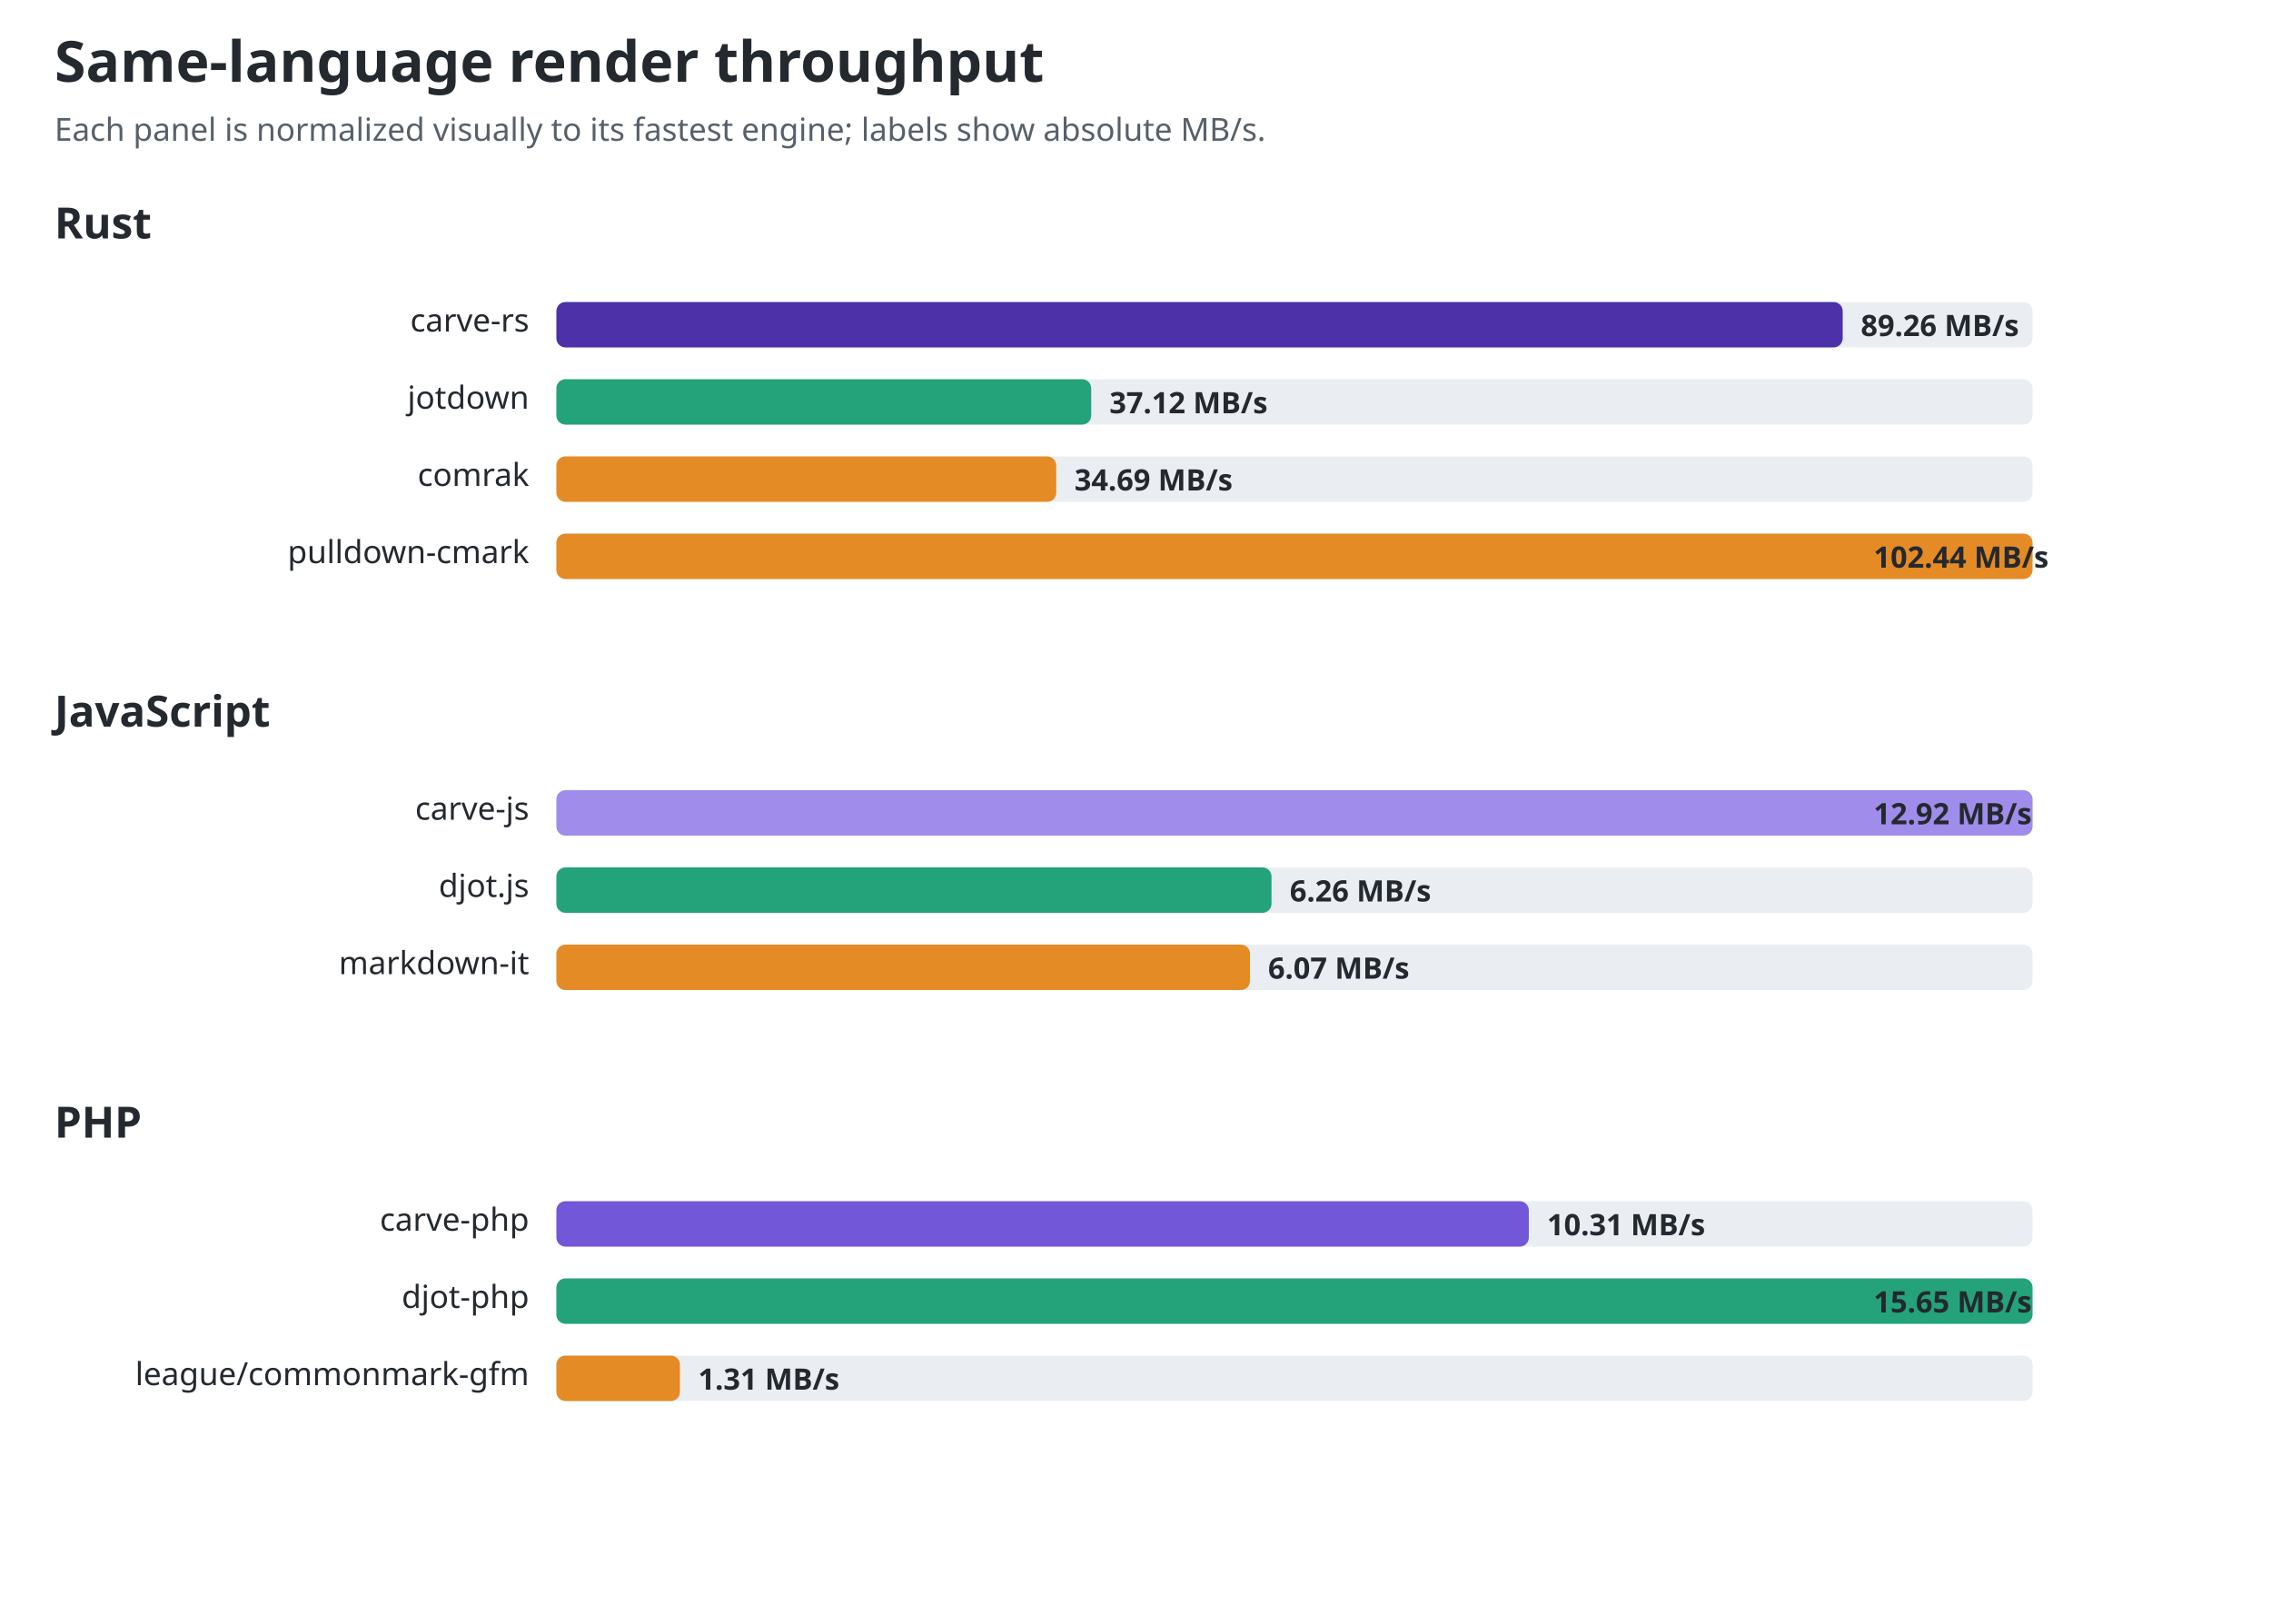
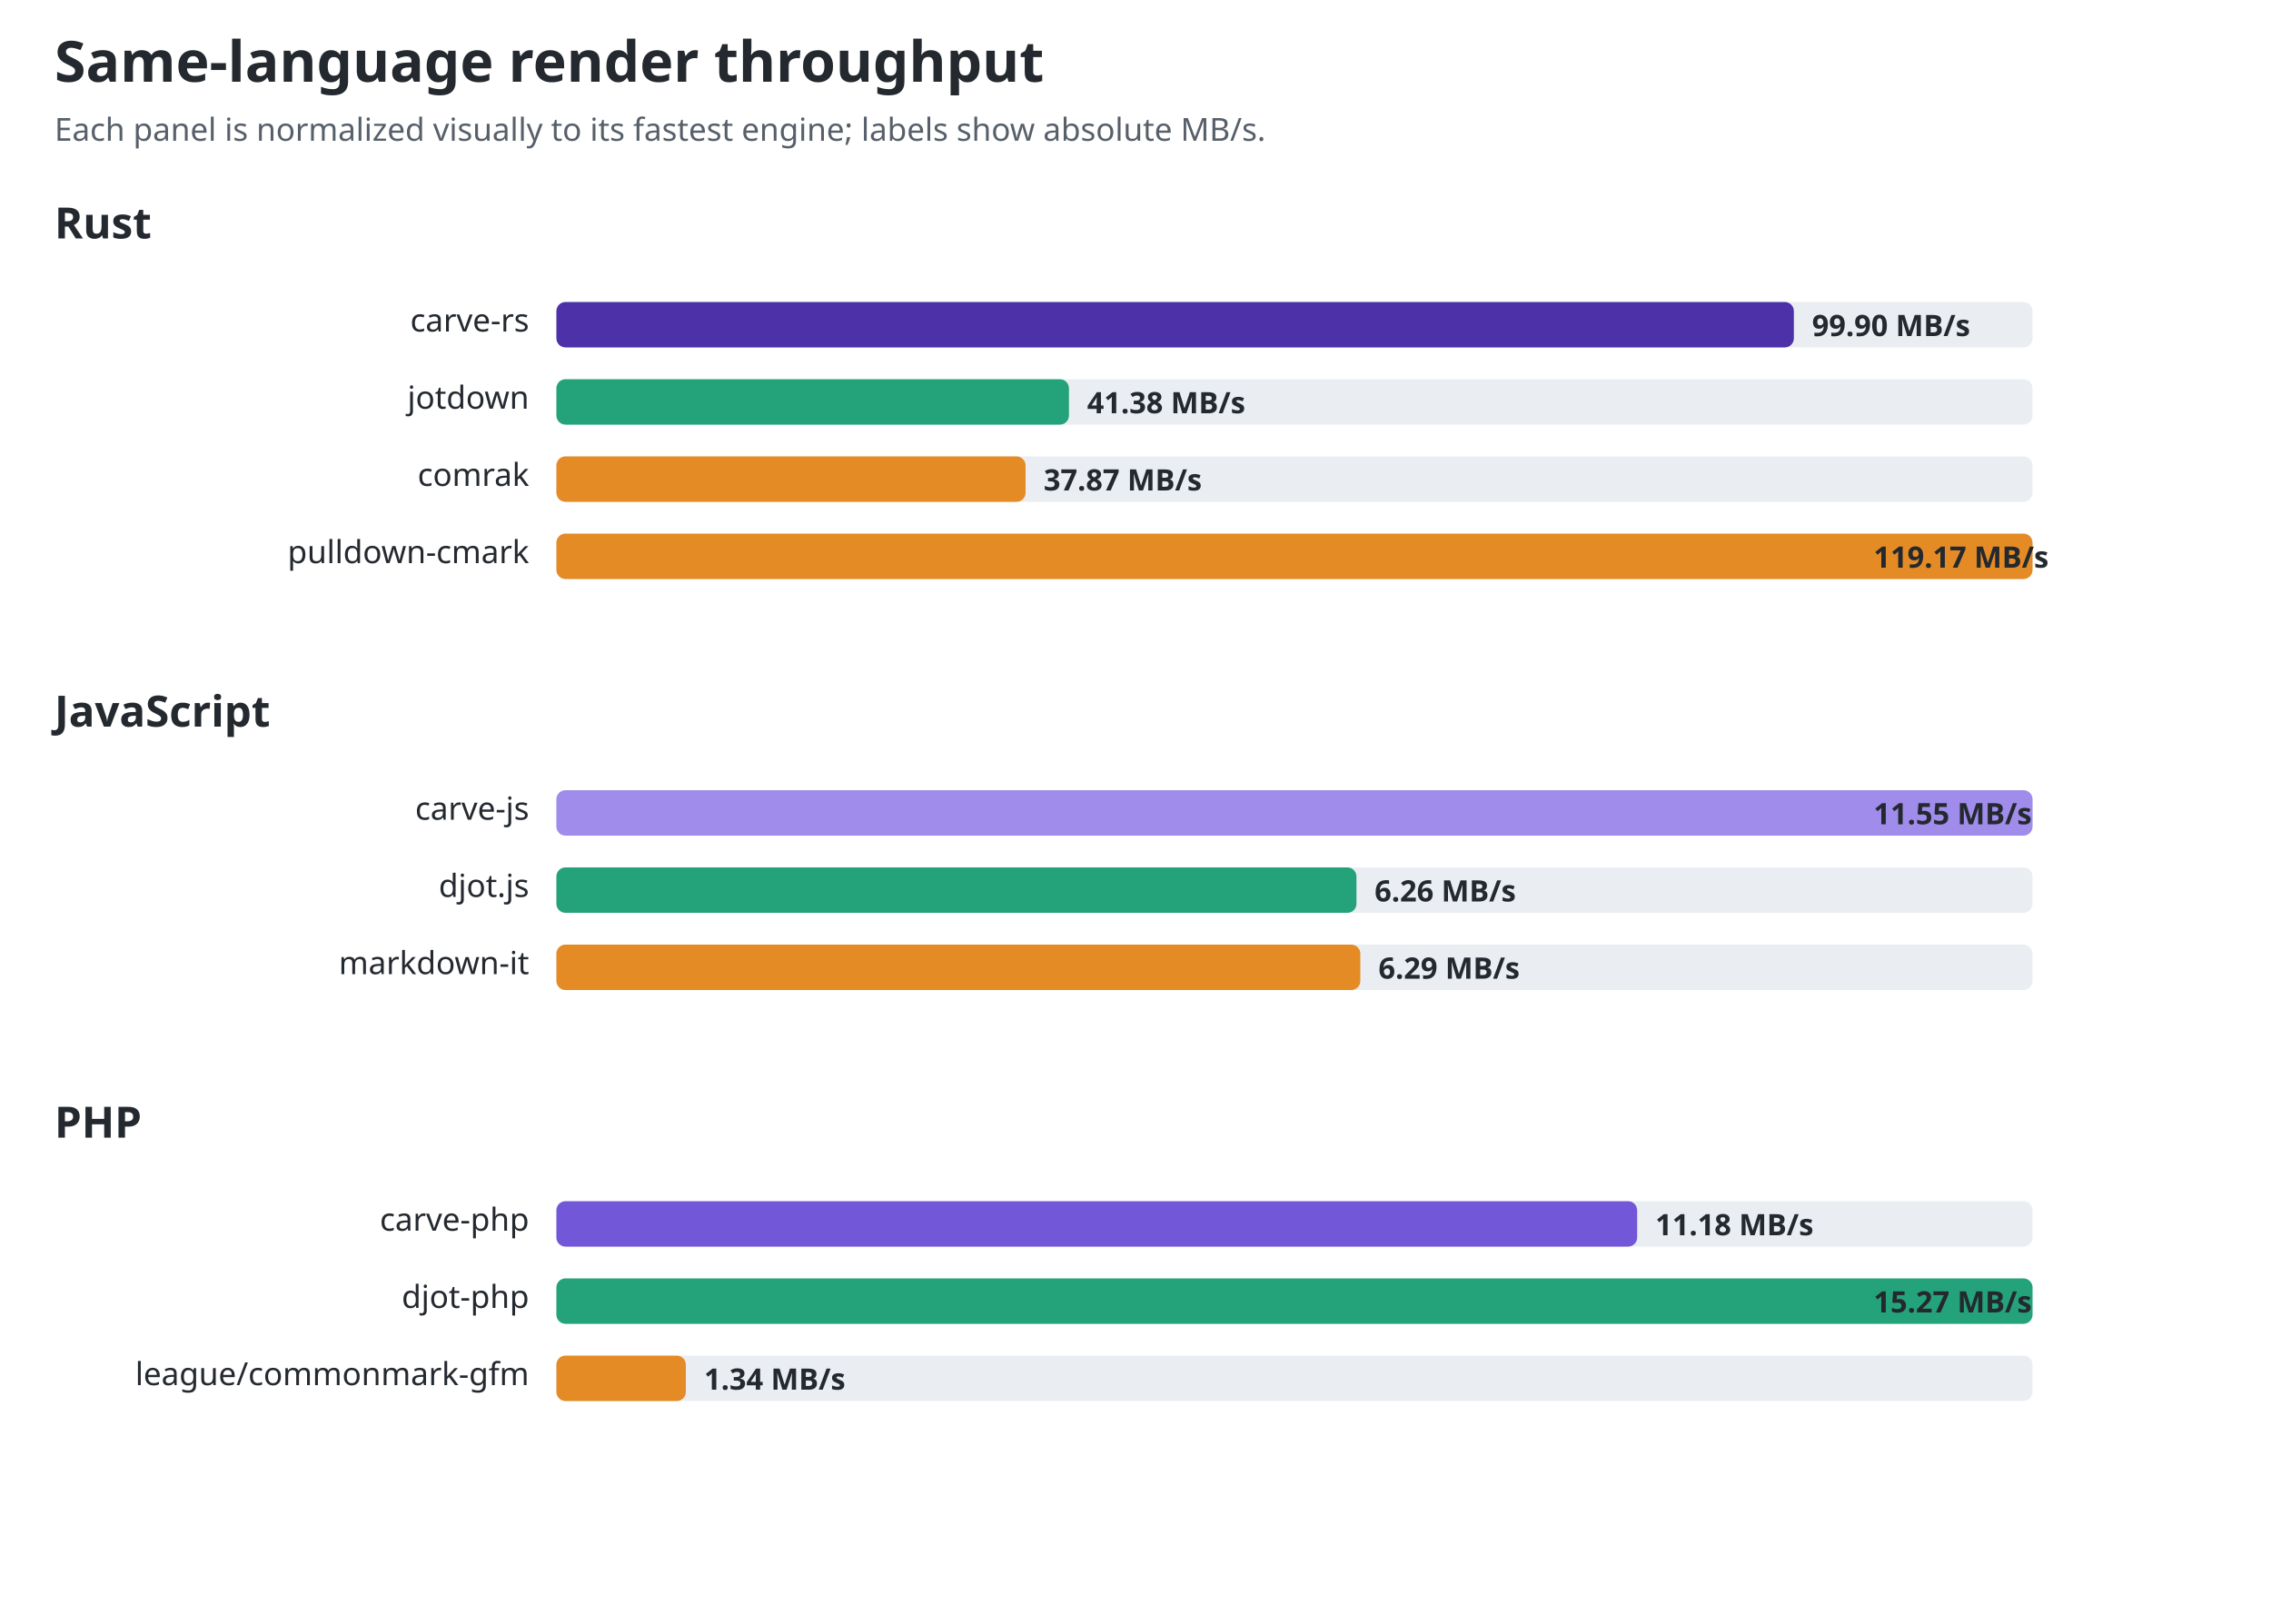
<svg xmlns="http://www.w3.org/2000/svg" width="1000" height="715" viewBox="0 0 1000 715" role="img" aria-labelledby="title desc">
  <style>text{font-family:ui-sans-serif,system-ui,sans-serif;fill:#24292f}.title{font-size:25px;font-weight:700}.sub{font-size:14px;fill:#57606a}.group{font-size:19px;font-weight:650}.label{font-size:14px}.value{font-size:13px;font-weight:650;fill:#24292f}.track{fill:#eaeef2}@media(prefers-color-scheme:dark){text,.value{fill:#f0f6fc}.sub{fill:#8c959f}.track{fill:#30363d}}</style>
  <text id="chart-title" class="title" x="24" y="36">Same-language render throughput</text>
  <text class="sub" x="24" y="62">Each panel is normalized visually to its fastest engine; labels show absolute MB/s.</text>
  <text class="group" x="24" y="105">Rust</text>
  <text class="label" x="233" y="146" text-anchor="end">carve-rs</text>
  <rect class="track" x="245" y="133" width="650" height="20" rx="4" />
-   <rect x="245" y="133" width="566.4" height="20" rx="4" fill="#4c31a8" />
-   <text class="value" x="819.371" y="148">89.26 MB/s</text>
+   <rect x="245" y="133" width="544.9" height="20" rx="4" fill="#4c31a8" />
+   <text class="value" x="797.894" y="148">99.90 MB/s</text>
  <text class="label" x="233" y="180" text-anchor="end">jotdown</text>
  <rect class="track" x="245" y="167" width="650" height="20" rx="4" />
-   <rect x="245" y="167" width="235.5" height="20" rx="4" fill="#24a37a" />
-   <text class="value" x="488.533" y="182">37.12 MB/s</text>
+   <rect x="245" y="167" width="225.7" height="20" rx="4" fill="#24a37a" />
+   <text class="value" x="478.703" y="182">41.38 MB/s</text>
  <text class="label" x="233" y="214" text-anchor="end">comrak</text>
  <rect class="track" x="245" y="201" width="650" height="20" rx="4" />
-   <rect x="245" y="201" width="220.1" height="20" rx="4" fill="#e58b25" />
-   <text class="value" x="473.114" y="216">34.69 MB/s</text>
+   <rect x="245" y="201" width="206.6" height="20" rx="4" fill="#e58b25" />
+   <text class="value" x="459.558" y="216">37.87 MB/s</text>
  <text class="label" x="233" y="248" text-anchor="end">pulldown-cmark</text>
  <rect class="track" x="245" y="235" width="650" height="20" rx="4" />
  <rect x="245" y="235" width="650.0" height="20" rx="4" fill="#e58b25" />
-   <text class="value" x="825" y="250">102.44 MB/s</text>
+   <text class="value" x="825" y="250">119.17 MB/s</text>
  <text class="group" x="24" y="320">JavaScript</text>
  <text class="label" x="233" y="361" text-anchor="end">carve-js</text>
  <rect class="track" x="245" y="348" width="650" height="20" rx="4" />
  <rect x="245" y="348" width="650.0" height="20" rx="4" fill="#a08ceb" />
-   <text class="value" x="825" y="363">12.92 MB/s</text>
+   <text class="value" x="825" y="363">11.55 MB/s</text>
  <text class="label" x="233" y="395" text-anchor="end">djot.js</text>
  <rect class="track" x="245" y="382" width="650" height="20" rx="4" />
-   <rect x="245" y="382" width="314.9" height="20" rx="4" fill="#24a37a" />
-   <text class="value" x="567.938" y="397">6.26 MB/s</text>
+   <rect x="245" y="382" width="352.3" height="20" rx="4" fill="#24a37a" />
+   <text class="value" x="605.294" y="397">6.26 MB/s</text>
  <text class="label" x="233" y="429" text-anchor="end">markdown-it</text>
  <rect class="track" x="245" y="416" width="650" height="20" rx="4" />
-   <rect x="245" y="416" width="305.4" height="20" rx="4" fill="#e58b25" />
-   <text class="value" x="558.379" y="431">6.07 MB/s</text>
+   <rect x="245" y="416" width="354.0" height="20" rx="4" fill="#e58b25" />
+   <text class="value" x="606.983" y="431">6.29 MB/s</text>
  <text class="group" x="24" y="501">PHP</text>
  <text class="label" x="233" y="542" text-anchor="end">carve-php</text>
  <rect class="track" x="245" y="529" width="650" height="20" rx="4" />
-   <rect x="245" y="529" width="428.2" height="20" rx="4" fill="#7357d9" />
-   <text class="value" x="681.211" y="544">10.31 MB/s</text>
+   <rect x="245" y="529" width="475.9" height="20" rx="4" fill="#7357d9" />
+   <text class="value" x="728.9" y="544">11.18 MB/s</text>
  <text class="label" x="233" y="576" text-anchor="end">djot-php</text>
  <rect class="track" x="245" y="563" width="650" height="20" rx="4" />
  <rect x="245" y="563" width="650.0" height="20" rx="4" fill="#24a37a" />
-   <text class="value" x="825" y="578">15.65 MB/s</text>
+   <text class="value" x="825" y="578">15.27 MB/s</text>
  <text class="label" x="233" y="610" text-anchor="end">league/commonmark-gfm</text>
  <rect class="track" x="245" y="597" width="650" height="20" rx="4" />
-   <rect x="245" y="597" width="54.4" height="20" rx="4" fill="#e58b25" />
-   <text class="value" x="307.409" y="612">1.31 MB/s</text>
+   <rect x="245" y="597" width="57.0" height="20" rx="4" fill="#e58b25" />
+   <text class="value" x="310.04" y="612">1.34 MB/s</text>
</svg>
